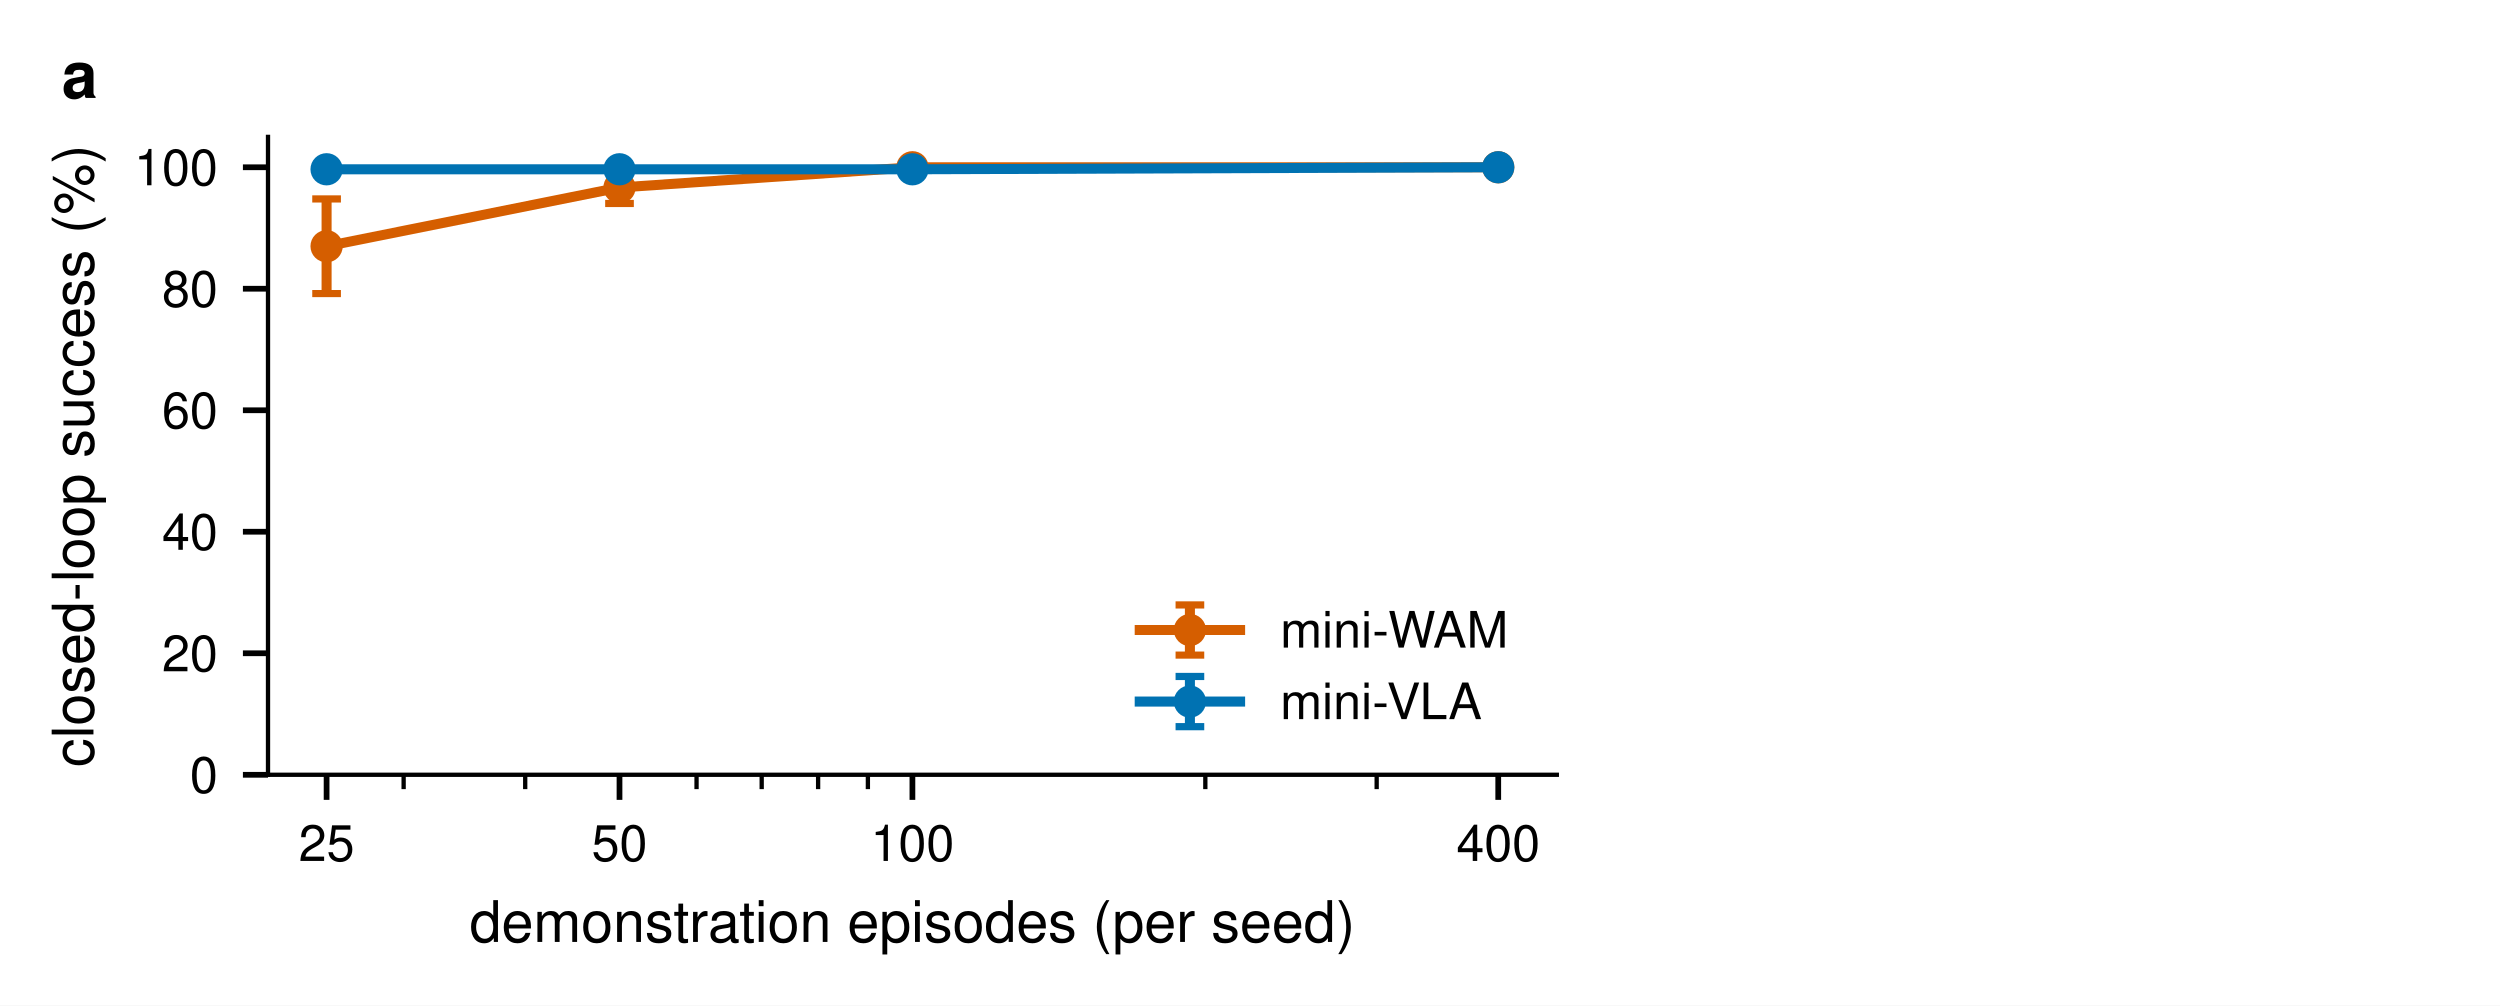
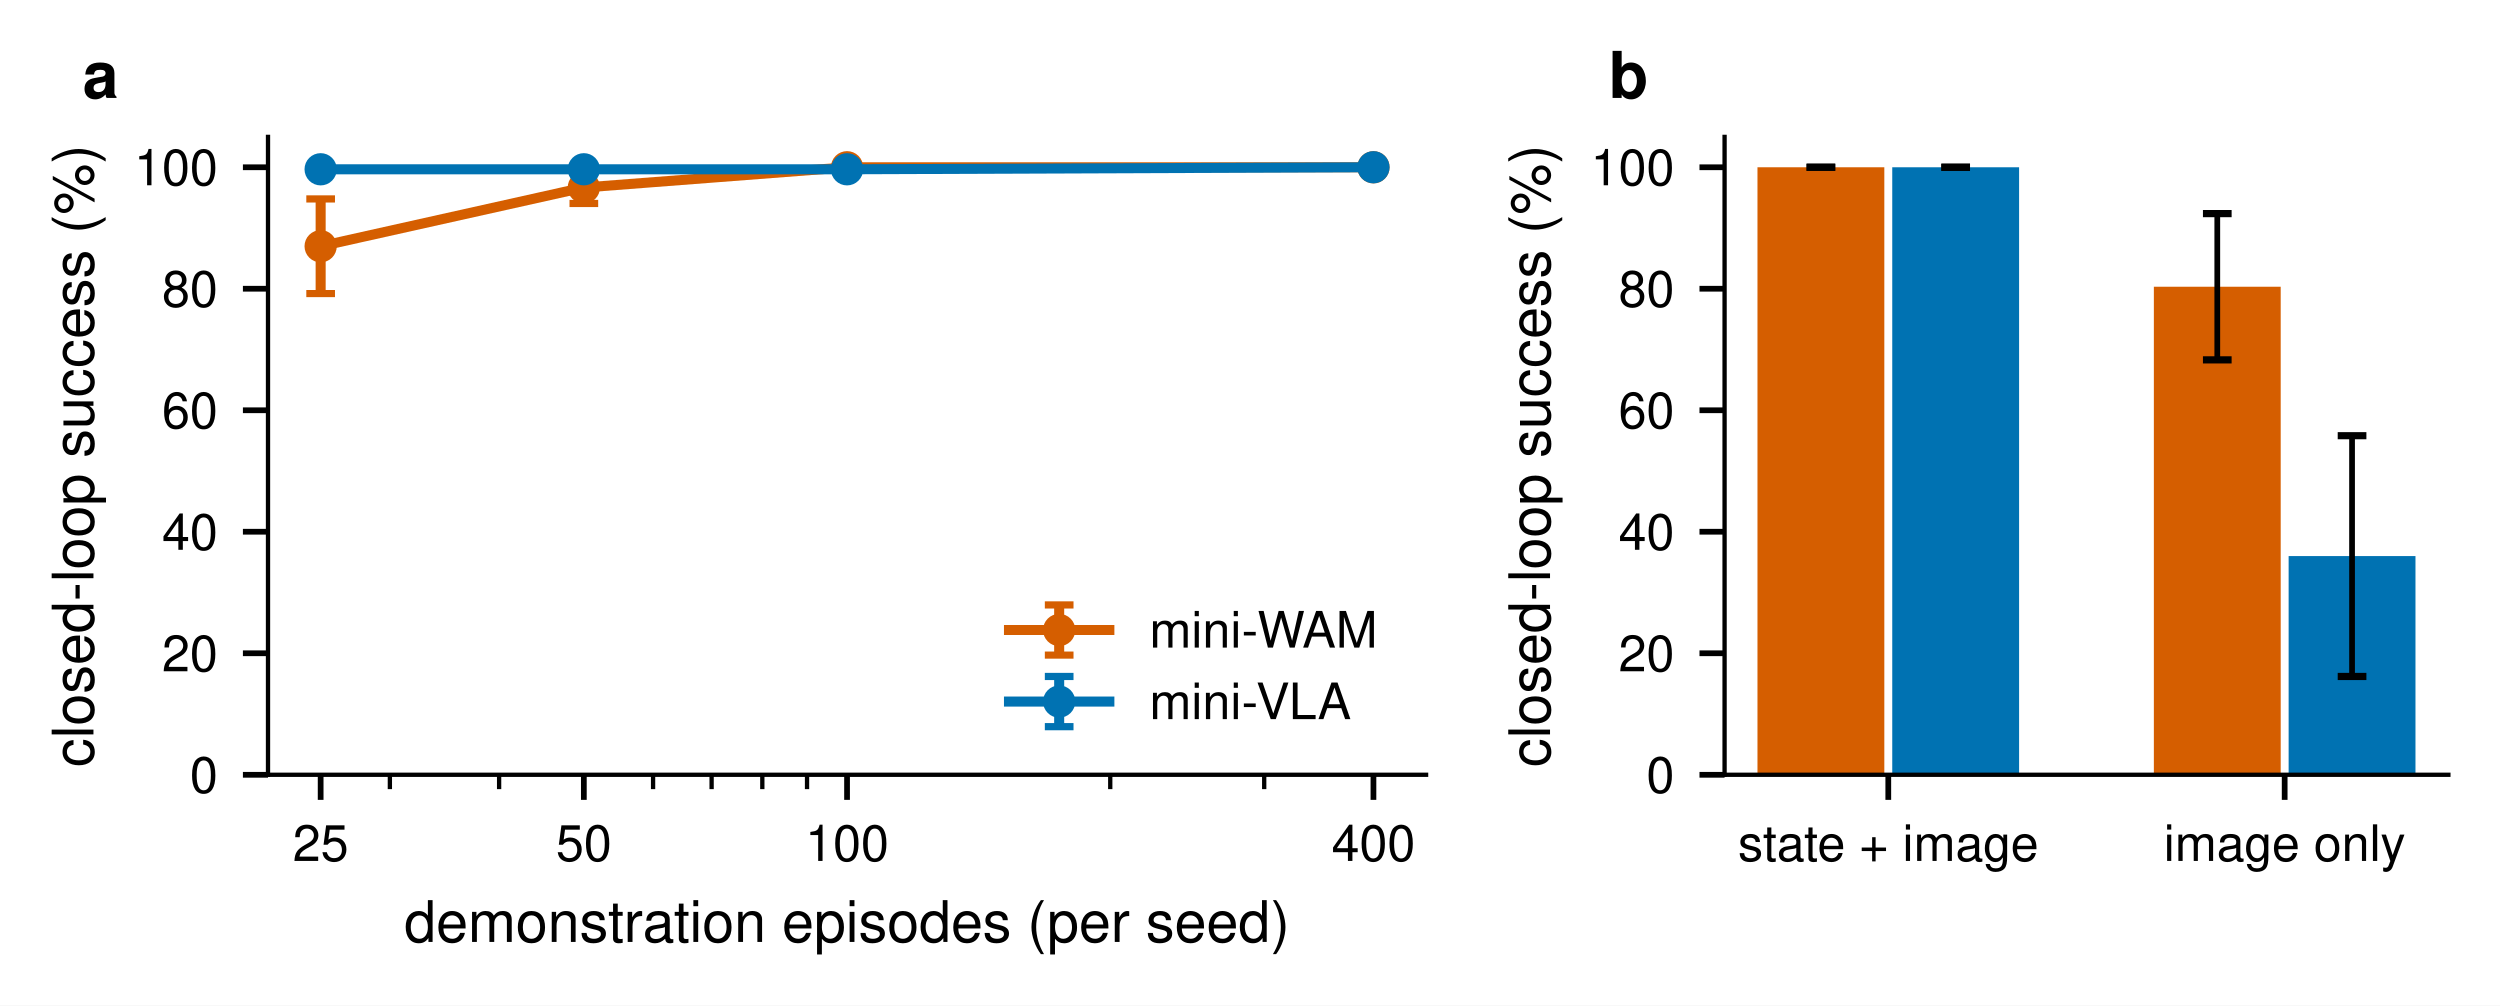
<svg xmlns="http://www.w3.org/2000/svg" xmlns:xlink="http://www.w3.org/1999/xlink" width="348.668pt" height="140.236pt" viewBox="0 0 348.668 140.236" version="1.1">
  <defs>
    <style type="text/css">*{stroke-linejoin: round; stroke-linecap: butt}</style>
  </defs>
  <g id="figure_1">
    <g id="patch_1">
      <path d="M 0 140.236  L 348.668 140.236  L 348.668 0  L 0 0  z " style="fill: #ffffff" />
    </g>
    <g id="axes_1">
      <g id="patch_2">
-         <path d="M 37.378 108.055  L 217.126 108.055  L 217.126 19.091  L 37.378 19.091  z " style="fill: #ffffff" />
+         <path d="M 37.378 108.055  L 198.892 108.055  L 198.892 19.091  L 37.378 19.091  z " style="fill: #ffffff" />
      </g>
      <g id="matplotlib.axis_1">
        <g id="xtick_1">
          <g id="line2d_1">
            <defs>
-               <path id="maf0982af85" d="M 0 0  L 0 3.5  " style="stroke: #000000; stroke-width: 0.8" />
+               <path id="md50067f726" d="M 0 0  L 0 3.5  " style="stroke: #000000; stroke-width: 0.8" />
            </defs>
            <g>
-               <use xlink:href="#maf0982af85" x="45.548" y="108.055" style="stroke: #000000; stroke-width: 0.8" />
+               <use xlink:href="#md50067f726" x="44.72" y="108.055" style="stroke: #000000; stroke-width: 0.8" />
            </g>
          </g>
          <g id="text_1">
-             <text style="font-size: 7px; font-family: 'Helvetica', 'Arial', 'DejaVu Sans', sans-serif; text-anchor: middle" x="45.548" y="120.077" transform="rotate(-0 45.54832 120.0768)">25</text>
+             <text style="font-size: 7px; font-family: 'Helvetica', 'Arial', 'DejaVu Sans', sans-serif; text-anchor: middle" x="44.72" y="120.077" transform="rotate(-0 44.71951 120.0768)">25</text>
          </g>
        </g>
        <g id="xtick_2">
          <g id="line2d_2">
            <g>
-               <use xlink:href="#maf0982af85" x="86.4" y="108.055" style="stroke: #000000; stroke-width: 0.8" />
+               <use xlink:href="#md50067f726" x="81.427" y="108.055" style="stroke: #000000; stroke-width: 0.8" />
            </g>
          </g>
          <g id="text_2">
-             <text style="font-size: 7px; font-family: 'Helvetica', 'Arial', 'DejaVu Sans', sans-serif; text-anchor: middle" x="86.4" y="120.077" transform="rotate(-0 86.40007 120.0768)">50</text>
+             <text style="font-size: 7px; font-family: 'Helvetica', 'Arial', 'DejaVu Sans', sans-serif; text-anchor: middle" x="81.427" y="120.077" transform="rotate(-0 81.4272 120.0768)">50</text>
          </g>
        </g>
        <g id="xtick_3">
          <g id="line2d_3">
            <g>
-               <use xlink:href="#maf0982af85" x="127.252" y="108.055" style="stroke: #000000; stroke-width: 0.8" />
+               <use xlink:href="#md50067f726" x="118.135" y="108.055" style="stroke: #000000; stroke-width: 0.8" />
            </g>
          </g>
          <g id="text_3">
-             <text style="font-size: 7px; font-family: 'Helvetica', 'Arial', 'DejaVu Sans', sans-serif; text-anchor: middle" x="127.252" y="120.077" transform="rotate(-0 127.2518 120.0768)">100</text>
+             <text style="font-size: 7px; font-family: 'Helvetica', 'Arial', 'DejaVu Sans', sans-serif; text-anchor: middle" x="118.135" y="120.077" transform="rotate(-0 118.1349 120.0768)">100</text>
          </g>
        </g>
        <g id="xtick_4">
          <g id="line2d_4">
            <g>
-               <use xlink:href="#maf0982af85" x="208.955" y="108.055" style="stroke: #000000; stroke-width: 0.8" />
+               <use xlink:href="#md50067f726" x="191.55" y="108.055" style="stroke: #000000; stroke-width: 0.8" />
            </g>
          </g>
          <g id="text_4">
-             <text style="font-size: 7px; font-family: 'Helvetica', 'Arial', 'DejaVu Sans', sans-serif; text-anchor: middle" x="208.955" y="120.077" transform="rotate(-0 208.9553 120.0768)">400</text>
+             <text style="font-size: 7px; font-family: 'Helvetica', 'Arial', 'DejaVu Sans', sans-serif; text-anchor: middle" x="191.55" y="120.077" transform="rotate(-0 191.5503 120.0768)">400</text>
          </g>
        </g>
        <g id="xtick_5">
          <g id="line2d_5">
            <defs>
-               <path id="m4704442e38" d="M 0 0  L 0 2  " style="stroke: #000000; stroke-width: 0.6" />
+               <path id="m787d05728e" d="M 0 0  L 0 2  " style="stroke: #000000; stroke-width: 0.6" />
            </defs>
            <g>
-               <use xlink:href="#m4704442e38" x="56.294" y="108.055" style="stroke: #000000; stroke-width: 0.6" />
+               <use xlink:href="#m787d05728e" x="54.375" y="108.055" style="stroke: #000000; stroke-width: 0.6" />
            </g>
          </g>
        </g>
        <g id="xtick_6">
          <g id="line2d_6">
            <g>
-               <use xlink:href="#m4704442e38" x="73.249" y="108.055" style="stroke: #000000; stroke-width: 0.6" />
+               <use xlink:href="#m787d05728e" x="69.61" y="108.055" style="stroke: #000000; stroke-width: 0.6" />
            </g>
          </g>
        </g>
        <g id="xtick_7">
          <g id="line2d_7">
            <g>
-               <use xlink:href="#m4704442e38" x="97.145" y="108.055" style="stroke: #000000; stroke-width: 0.6" />
+               <use xlink:href="#m787d05728e" x="91.083" y="108.055" style="stroke: #000000; stroke-width: 0.6" />
            </g>
          </g>
        </g>
        <g id="xtick_8">
          <g id="line2d_8">
            <g>
-               <use xlink:href="#m4704442e38" x="106.231" y="108.055" style="stroke: #000000; stroke-width: 0.6" />
+               <use xlink:href="#m787d05728e" x="99.246" y="108.055" style="stroke: #000000; stroke-width: 0.6" />
            </g>
          </g>
        </g>
        <g id="xtick_9">
          <g id="line2d_9">
            <g>
-               <use xlink:href="#m4704442e38" x="114.1" y="108.055" style="stroke: #000000; stroke-width: 0.6" />
+               <use xlink:href="#m787d05728e" x="106.318" y="108.055" style="stroke: #000000; stroke-width: 0.6" />
            </g>
          </g>
        </g>
        <g id="xtick_10">
          <g id="line2d_10">
            <g>
-               <use xlink:href="#m4704442e38" x="121.042" y="108.055" style="stroke: #000000; stroke-width: 0.6" />
+               <use xlink:href="#m787d05728e" x="112.555" y="108.055" style="stroke: #000000; stroke-width: 0.6" />
            </g>
          </g>
        </g>
        <g id="xtick_11">
          <g id="line2d_11">
            <g>
-               <use xlink:href="#m4704442e38" x="168.104" y="108.055" style="stroke: #000000; stroke-width: 0.6" />
+               <use xlink:href="#m787d05728e" x="154.843" y="108.055" style="stroke: #000000; stroke-width: 0.6" />
            </g>
          </g>
        </g>
        <g id="xtick_12">
          <g id="line2d_12">
            <g>
-               <use xlink:href="#m4704442e38" x="192" y="108.055" style="stroke: #000000; stroke-width: 0.6" />
+               <use xlink:href="#m787d05728e" x="176.315" y="108.055" style="stroke: #000000; stroke-width: 0.6" />
            </g>
          </g>
        </g>
        <g id="text_5">
-           <text style="font-size: 8px; font-family: 'Helvetica', 'Arial', 'DejaVu Sans', sans-serif; text-anchor: middle" x="127.252" y="131.368" transform="rotate(-0 127.2518 131.3684)">demonstration episodes (per seed)</text>
+           <text style="font-size: 8px; font-family: 'Helvetica', 'Arial', 'DejaVu Sans', sans-serif; text-anchor: middle" x="118.135" y="131.368" transform="rotate(-0 118.1349 131.3684)">demonstration episodes (per seed)</text>
        </g>
      </g>
      <g id="matplotlib.axis_2">
        <g id="ytick_1">
          <g id="line2d_13">
            <defs>
-               <path id="m79452356a6" d="M 0 0  L -3.5 0  " style="stroke: #000000; stroke-width: 0.8" />
+               <path id="m7ac41b9c53" d="M 0 0  L -3.5 0  " style="stroke: #000000; stroke-width: 0.8" />
            </defs>
            <g>
-               <use xlink:href="#m79452356a6" x="37.378" y="108.055" style="stroke: #000000; stroke-width: 0.8" />
+               <use xlink:href="#m7ac41b9c53" x="37.378" y="108.055" style="stroke: #000000; stroke-width: 0.8" />
            </g>
          </g>
          <g id="text_6">
            <text style="font-size: 7px; font-family: 'Helvetica', 'Arial', 'DejaVu Sans', sans-serif; text-anchor: end" x="30.378" y="110.566" transform="rotate(-0 30.37797 110.5661)">0</text>
          </g>
        </g>
        <g id="ytick_2">
          <g id="line2d_14">
            <g>
-               <use xlink:href="#m79452356a6" x="37.378" y="91.11" style="stroke: #000000; stroke-width: 0.8" />
+               <use xlink:href="#m7ac41b9c53" x="37.378" y="91.11" style="stroke: #000000; stroke-width: 0.8" />
            </g>
          </g>
          <g id="text_7">
            <text style="font-size: 7px; font-family: 'Helvetica', 'Arial', 'DejaVu Sans', sans-serif; text-anchor: end" x="30.378" y="93.62" transform="rotate(-0 30.37797 93.62045)">20</text>
          </g>
        </g>
        <g id="ytick_3">
          <g id="line2d_15">
            <g>
-               <use xlink:href="#m79452356a6" x="37.378" y="74.164" style="stroke: #000000; stroke-width: 0.8" />
+               <use xlink:href="#m7ac41b9c53" x="37.378" y="74.164" style="stroke: #000000; stroke-width: 0.8" />
            </g>
          </g>
          <g id="text_8">
            <text style="font-size: 7px; font-family: 'Helvetica', 'Arial', 'DejaVu Sans', sans-serif; text-anchor: end" x="30.378" y="76.675" transform="rotate(-0 30.37797 76.67477)">40</text>
          </g>
        </g>
        <g id="ytick_4">
          <g id="line2d_16">
            <g>
-               <use xlink:href="#m79452356a6" x="37.378" y="57.218" style="stroke: #000000; stroke-width: 0.8" />
+               <use xlink:href="#m7ac41b9c53" x="37.378" y="57.218" style="stroke: #000000; stroke-width: 0.8" />
            </g>
          </g>
          <g id="text_9">
            <text style="font-size: 7px; font-family: 'Helvetica', 'Arial', 'DejaVu Sans', sans-serif; text-anchor: end" x="30.378" y="59.729" transform="rotate(-0 30.37797 59.7291)">60</text>
          </g>
        </g>
        <g id="ytick_5">
          <g id="line2d_17">
            <g>
-               <use xlink:href="#m79452356a6" x="37.378" y="40.273" style="stroke: #000000; stroke-width: 0.8" />
+               <use xlink:href="#m7ac41b9c53" x="37.378" y="40.273" style="stroke: #000000; stroke-width: 0.8" />
            </g>
          </g>
          <g id="text_10">
            <text style="font-size: 7px; font-family: 'Helvetica', 'Arial', 'DejaVu Sans', sans-serif; text-anchor: end" x="30.378" y="42.783" transform="rotate(-0 30.37797 42.78342)">80</text>
          </g>
        </g>
        <g id="ytick_6">
          <g id="line2d_18">
            <g>
-               <use xlink:href="#m79452356a6" x="37.378" y="23.327" style="stroke: #000000; stroke-width: 0.8" />
+               <use xlink:href="#m7ac41b9c53" x="37.378" y="23.327" style="stroke: #000000; stroke-width: 0.8" />
            </g>
          </g>
          <g id="text_11">
            <text style="font-size: 7px; font-family: 'Helvetica', 'Arial', 'DejaVu Sans', sans-serif; text-anchor: end" x="30.378" y="25.838" transform="rotate(-0 30.37797 25.83775)">100</text>
          </g>
        </g>
        <g id="text_12">
          <text style="font-size: 8px; font-family: 'Helvetica', 'Arial', 'DejaVu Sans', sans-serif; text-anchor: middle" x="13.033" y="63.573" transform="rotate(-90 13.0325 63.57302)">closed-loop success (%)</text>
        </g>
      </g>
      <g id="LineCollection_1">
-         <path d="M 45.548 40.941  L 45.548 27.742  " clip-path="url(#p35dd66874f)" style="fill: none; stroke: #d55e00; stroke-width: 1.4" />
-         <path d="M 86.4 28.375  L 86.4 23.927  " clip-path="url(#p35dd66874f)" style="fill: none; stroke: #d55e00; stroke-width: 1.4" />
-         <path d="M 127.252 23.327  L 127.252 23.327  " clip-path="url(#p35dd66874f)" style="fill: none; stroke: #d55e00; stroke-width: 1.4" />
-         <path d="M 208.955 23.327  L 208.955 23.327  " clip-path="url(#p35dd66874f)" style="fill: none; stroke: #d55e00; stroke-width: 1.4" />
+         <path d="M 44.72 40.941  L 44.72 27.742  " clip-path="url(#p3668d289af)" style="fill: none; stroke: #d55e00; stroke-width: 1.4" />
+         <path d="M 81.427 28.375  L 81.427 23.927  " clip-path="url(#p3668d289af)" style="fill: none; stroke: #d55e00; stroke-width: 1.4" />
+         <path d="M 118.135 23.327  L 118.135 23.327  " clip-path="url(#p3668d289af)" style="fill: none; stroke: #d55e00; stroke-width: 1.4" />
+         <path d="M 191.55 23.327  L 191.55 23.327  " clip-path="url(#p3668d289af)" style="fill: none; stroke: #d55e00; stroke-width: 1.4" />
      </g>
      <g id="line2d_19">
        <defs>
-           <path id="mf6e262214f" d="M 2 0  L -2 -0  " style="stroke: #d55e00" />
+           <path id="m983159f2f9" d="M 2 0  L -2 -0  " style="stroke: #d55e00" />
        </defs>
-         <g clip-path="url(#p35dd66874f)">
-           <use xlink:href="#mf6e262214f" x="45.548" y="40.941" style="fill: #d55e00; stroke: #d55e00" />
-           <use xlink:href="#mf6e262214f" x="86.4" y="28.375" style="fill: #d55e00; stroke: #d55e00" />
-           <use xlink:href="#mf6e262214f" x="127.252" y="23.327" style="fill: #d55e00; stroke: #d55e00" />
-           <use xlink:href="#mf6e262214f" x="208.955" y="23.327" style="fill: #d55e00; stroke: #d55e00" />
+         <g clip-path="url(#p3668d289af)">
+           <use xlink:href="#m983159f2f9" x="44.72" y="40.941" style="fill: #d55e00; stroke: #d55e00" />
+           <use xlink:href="#m983159f2f9" x="81.427" y="28.375" style="fill: #d55e00; stroke: #d55e00" />
+           <use xlink:href="#m983159f2f9" x="118.135" y="23.327" style="fill: #d55e00; stroke: #d55e00" />
+           <use xlink:href="#m983159f2f9" x="191.55" y="23.327" style="fill: #d55e00; stroke: #d55e00" />
        </g>
      </g>
      <g id="line2d_20">
-         <g clip-path="url(#p35dd66874f)">
-           <use xlink:href="#mf6e262214f" x="45.548" y="27.742" style="fill: #d55e00; stroke: #d55e00" />
-           <use xlink:href="#mf6e262214f" x="86.4" y="23.927" style="fill: #d55e00; stroke: #d55e00" />
-           <use xlink:href="#mf6e262214f" x="127.252" y="23.327" style="fill: #d55e00; stroke: #d55e00" />
-           <use xlink:href="#mf6e262214f" x="208.955" y="23.327" style="fill: #d55e00; stroke: #d55e00" />
+         <g clip-path="url(#p3668d289af)">
+           <use xlink:href="#m983159f2f9" x="44.72" y="27.742" style="fill: #d55e00; stroke: #d55e00" />
+           <use xlink:href="#m983159f2f9" x="81.427" y="23.927" style="fill: #d55e00; stroke: #d55e00" />
+           <use xlink:href="#m983159f2f9" x="118.135" y="23.327" style="fill: #d55e00; stroke: #d55e00" />
+           <use xlink:href="#m983159f2f9" x="191.55" y="23.327" style="fill: #d55e00; stroke: #d55e00" />
        </g>
      </g>
      <g id="LineCollection_2">
-         <path d="M 45.548 24.009  L 45.548 23.21  " clip-path="url(#p35dd66874f)" style="fill: none; stroke: #0072b2; stroke-width: 1.4" />
-         <path d="M 86.4 24.009  L 86.4 23.21  " clip-path="url(#p35dd66874f)" style="fill: none; stroke: #0072b2; stroke-width: 1.4" />
-         <path d="M 127.252 24.009  L 127.252 23.21  " clip-path="url(#p35dd66874f)" style="fill: none; stroke: #0072b2; stroke-width: 1.4" />
-         <path d="M 208.955 23.327  L 208.955 23.327  " clip-path="url(#p35dd66874f)" style="fill: none; stroke: #0072b2; stroke-width: 1.4" />
+         <path d="M 44.72 24.009  L 44.72 23.21  " clip-path="url(#p3668d289af)" style="fill: none; stroke: #0072b2; stroke-width: 1.4" />
+         <path d="M 81.427 24.009  L 81.427 23.21  " clip-path="url(#p3668d289af)" style="fill: none; stroke: #0072b2; stroke-width: 1.4" />
+         <path d="M 118.135 24.009  L 118.135 23.21  " clip-path="url(#p3668d289af)" style="fill: none; stroke: #0072b2; stroke-width: 1.4" />
+         <path d="M 191.55 23.327  L 191.55 23.327  " clip-path="url(#p3668d289af)" style="fill: none; stroke: #0072b2; stroke-width: 1.4" />
      </g>
      <g id="line2d_21">
        <defs>
-           <path id="mb5ae5829d9" d="M 2 0  L -2 -0  " style="stroke: #0072b2" />
+           <path id="ma50401ac36" d="M 2 0  L -2 -0  " style="stroke: #0072b2" />
        </defs>
-         <g clip-path="url(#p35dd66874f)">
-           <use xlink:href="#mb5ae5829d9" x="45.548" y="24.009" style="fill: #0072b2; stroke: #0072b2" />
-           <use xlink:href="#mb5ae5829d9" x="86.4" y="24.009" style="fill: #0072b2; stroke: #0072b2" />
-           <use xlink:href="#mb5ae5829d9" x="127.252" y="24.009" style="fill: #0072b2; stroke: #0072b2" />
-           <use xlink:href="#mb5ae5829d9" x="208.955" y="23.327" style="fill: #0072b2; stroke: #0072b2" />
+         <g clip-path="url(#p3668d289af)">
+           <use xlink:href="#ma50401ac36" x="44.72" y="24.009" style="fill: #0072b2; stroke: #0072b2" />
+           <use xlink:href="#ma50401ac36" x="81.427" y="24.009" style="fill: #0072b2; stroke: #0072b2" />
+           <use xlink:href="#ma50401ac36" x="118.135" y="24.009" style="fill: #0072b2; stroke: #0072b2" />
+           <use xlink:href="#ma50401ac36" x="191.55" y="23.327" style="fill: #0072b2; stroke: #0072b2" />
        </g>
      </g>
      <g id="line2d_22">
-         <g clip-path="url(#p35dd66874f)">
-           <use xlink:href="#mb5ae5829d9" x="45.548" y="23.21" style="fill: #0072b2; stroke: #0072b2" />
-           <use xlink:href="#mb5ae5829d9" x="86.4" y="23.21" style="fill: #0072b2; stroke: #0072b2" />
-           <use xlink:href="#mb5ae5829d9" x="127.252" y="23.21" style="fill: #0072b2; stroke: #0072b2" />
-           <use xlink:href="#mb5ae5829d9" x="208.955" y="23.327" style="fill: #0072b2; stroke: #0072b2" />
+         <g clip-path="url(#p3668d289af)">
+           <use xlink:href="#ma50401ac36" x="44.72" y="23.21" style="fill: #0072b2; stroke: #0072b2" />
+           <use xlink:href="#ma50401ac36" x="81.427" y="23.21" style="fill: #0072b2; stroke: #0072b2" />
+           <use xlink:href="#ma50401ac36" x="118.135" y="23.21" style="fill: #0072b2; stroke: #0072b2" />
+           <use xlink:href="#ma50401ac36" x="191.55" y="23.327" style="fill: #0072b2; stroke: #0072b2" />
        </g>
      </g>
      <g id="line2d_23">
-         <path d="M 45.548 34.342  L 86.4 26.151  L 127.252 23.327  L 208.955 23.327  " clip-path="url(#p35dd66874f)" style="fill: none; stroke: #d55e00; stroke-width: 1.4; stroke-linecap: square" />
+         <path d="M 44.72 34.342  L 81.427 26.151  L 118.135 23.327  L 191.55 23.327  " clip-path="url(#p3668d289af)" style="fill: none; stroke: #d55e00; stroke-width: 1.4; stroke-linecap: square" />
        <defs>
-           <path id="maf6d752be1" d="M 0 1.75  C 0.464 1.75 0.909 1.566 1.237 1.237  C 1.566 0.909 1.75 0.464 1.75 0  C 1.75 -0.464 1.566 -0.909 1.237 -1.237  C 0.909 -1.566 0.464 -1.75 0 -1.75  C -0.464 -1.75 -0.909 -1.566 -1.237 -1.237  C -1.566 -0.909 -1.75 -0.464 -1.75 0  C -1.75 0.464 -1.566 0.909 -1.237 1.237  C -0.909 1.566 -0.464 1.75 0 1.75  z " style="stroke: #d55e00" />
+           <path id="mf4678825db" d="M 0 1.75  C 0.464 1.75 0.909 1.566 1.237 1.237  C 1.566 0.909 1.75 0.464 1.75 0  C 1.75 -0.464 1.566 -0.909 1.237 -1.237  C 0.909 -1.566 0.464 -1.75 0 -1.75  C -0.464 -1.75 -0.909 -1.566 -1.237 -1.237  C -1.566 -0.909 -1.75 -0.464 -1.75 0  C -1.75 0.464 -1.566 0.909 -1.237 1.237  C -0.909 1.566 -0.464 1.75 0 1.75  z " style="stroke: #d55e00" />
        </defs>
-         <g clip-path="url(#p35dd66874f)">
-           <use xlink:href="#maf6d752be1" x="45.548" y="34.342" style="fill: #d55e00; stroke: #d55e00" />
-           <use xlink:href="#maf6d752be1" x="86.4" y="26.151" style="fill: #d55e00; stroke: #d55e00" />
-           <use xlink:href="#maf6d752be1" x="127.252" y="23.327" style="fill: #d55e00; stroke: #d55e00" />
-           <use xlink:href="#maf6d752be1" x="208.955" y="23.327" style="fill: #d55e00; stroke: #d55e00" />
+         <g clip-path="url(#p3668d289af)">
+           <use xlink:href="#mf4678825db" x="44.72" y="34.342" style="fill: #d55e00; stroke: #d55e00" />
+           <use xlink:href="#mf4678825db" x="81.427" y="26.151" style="fill: #d55e00; stroke: #d55e00" />
+           <use xlink:href="#mf4678825db" x="118.135" y="23.327" style="fill: #d55e00; stroke: #d55e00" />
+           <use xlink:href="#mf4678825db" x="191.55" y="23.327" style="fill: #d55e00; stroke: #d55e00" />
        </g>
      </g>
      <g id="line2d_24">
-         <path d="M 45.548 23.609  L 86.4 23.609  L 127.252 23.609  L 208.955 23.327  " clip-path="url(#p35dd66874f)" style="fill: none; stroke: #0072b2; stroke-width: 1.4; stroke-linecap: square" />
+         <path d="M 44.72 23.609  L 81.427 23.609  L 118.135 23.609  L 191.55 23.327  " clip-path="url(#p3668d289af)" style="fill: none; stroke: #0072b2; stroke-width: 1.4; stroke-linecap: square" />
        <defs>
-           <path id="mcbe5c2cb9c" d="M 0 1.75  C 0.464 1.75 0.909 1.566 1.237 1.237  C 1.566 0.909 1.75 0.464 1.75 0  C 1.75 -0.464 1.566 -0.909 1.237 -1.237  C 0.909 -1.566 0.464 -1.75 0 -1.75  C -0.464 -1.75 -0.909 -1.566 -1.237 -1.237  C -1.566 -0.909 -1.75 -0.464 -1.75 0  C -1.75 0.464 -1.566 0.909 -1.237 1.237  C -0.909 1.566 -0.464 1.75 0 1.75  z " style="stroke: #0072b2" />
+           <path id="m15a575c993" d="M 0 1.75  C 0.464 1.75 0.909 1.566 1.237 1.237  C 1.566 0.909 1.75 0.464 1.75 0  C 1.75 -0.464 1.566 -0.909 1.237 -1.237  C 0.909 -1.566 0.464 -1.75 0 -1.75  C -0.464 -1.75 -0.909 -1.566 -1.237 -1.237  C -1.566 -0.909 -1.75 -0.464 -1.75 0  C -1.75 0.464 -1.566 0.909 -1.237 1.237  C -0.909 1.566 -0.464 1.75 0 1.75  z " style="stroke: #0072b2" />
        </defs>
-         <g clip-path="url(#p35dd66874f)">
-           <use xlink:href="#mcbe5c2cb9c" x="45.548" y="23.609" style="fill: #0072b2; stroke: #0072b2" />
-           <use xlink:href="#mcbe5c2cb9c" x="86.4" y="23.609" style="fill: #0072b2; stroke: #0072b2" />
-           <use xlink:href="#mcbe5c2cb9c" x="127.252" y="23.609" style="fill: #0072b2; stroke: #0072b2" />
-           <use xlink:href="#mcbe5c2cb9c" x="208.955" y="23.327" style="fill: #0072b2; stroke: #0072b2" />
+         <g clip-path="url(#p3668d289af)">
+           <use xlink:href="#m15a575c993" x="44.72" y="23.609" style="fill: #0072b2; stroke: #0072b2" />
+           <use xlink:href="#m15a575c993" x="81.427" y="23.609" style="fill: #0072b2; stroke: #0072b2" />
+           <use xlink:href="#m15a575c993" x="118.135" y="23.609" style="fill: #0072b2; stroke: #0072b2" />
+           <use xlink:href="#m15a575c993" x="191.55" y="23.327" style="fill: #0072b2; stroke: #0072b2" />
        </g>
      </g>
      <g id="patch_3">
        <path d="M 37.378 108.055  L 37.378 19.091  " style="fill: none; stroke: #000000; stroke-width: 0.6; stroke-linejoin: miter; stroke-linecap: square" />
      </g>
      <g id="patch_4">
-         <path d="M 37.378 108.055  L 217.126 108.055  " style="fill: none; stroke: #000000; stroke-width: 0.6; stroke-linejoin: miter; stroke-linecap: square" />
+         <path d="M 37.378 108.055  L 198.892 108.055  " style="fill: none; stroke: #000000; stroke-width: 0.6; stroke-linejoin: miter; stroke-linecap: square" />
      </g>
      <g id="text_13">
-         <text style="font-weight: 700; font-size: 9px; font-family: 'Helvetica', 'Arial', 'DejaVu Sans', sans-serif; text-anchor: start" x="8.618" y="13.656" transform="rotate(-0 8.618338 13.65609)">a</text>
+         <text style="font-weight: 700; font-size: 9px; font-family: 'Helvetica', 'Arial', 'DejaVu Sans', sans-serif; text-anchor: start" x="11.536" y="13.656" transform="rotate(-0 11.53575 13.65609)">a</text>
      </g>
      <g id="legend_1">
        <g id="LineCollection_3">
-           <path d="M 165.953 91.366  L 165.953 84.366  " style="fill: none; stroke: #d55e00; stroke-width: 1.4" />
+           <path d="M 147.72 91.366  L 147.72 84.366  " style="fill: none; stroke: #d55e00; stroke-width: 1.4" />
        </g>
        <g id="line2d_25">
          <g>
-             <use xlink:href="#mf6e262214f" x="165.953" y="91.366" style="fill: #d55e00; stroke: #d55e00" />
+             <use xlink:href="#m983159f2f9" x="147.72" y="91.366" style="fill: #d55e00; stroke: #d55e00" />
          </g>
        </g>
        <g id="line2d_26">
          <g>
-             <use xlink:href="#mf6e262214f" x="165.953" y="84.366" style="fill: #d55e00; stroke: #d55e00" />
+             <use xlink:href="#m983159f2f9" x="147.72" y="84.366" style="fill: #d55e00; stroke: #d55e00" />
          </g>
        </g>
        <g id="line2d_27">
-           <path d="M 158.953 87.866  L 172.953 87.866  " style="fill: none; stroke: #d55e00; stroke-width: 1.4; stroke-linecap: square" />
+           <path d="M 140.72 87.866  L 154.72 87.866  " style="fill: none; stroke: #d55e00; stroke-width: 1.4; stroke-linecap: square" />
        </g>
        <g id="line2d_28">
          <g>
-             <use xlink:href="#maf6d752be1" x="165.953" y="87.866" style="fill: #d55e00; stroke: #d55e00" />
+             <use xlink:href="#mf4678825db" x="147.72" y="87.866" style="fill: #d55e00; stroke: #d55e00" />
          </g>
        </g>
        <g id="text_14">
-           <text style="font-size: 7px; font-family: 'Helvetica', 'Arial', 'DejaVu Sans', sans-serif; text-anchor: start" x="178.553" y="90.316" transform="rotate(-0 178.5535 90.31589)">mini-WAM</text>
+           <text style="font-size: 7px; font-family: 'Helvetica', 'Arial', 'DejaVu Sans', sans-serif; text-anchor: start" x="160.32" y="90.316" transform="rotate(-0 160.3196 90.31589)">mini-WAM</text>
        </g>
        <g id="LineCollection_4">
-           <path d="M 165.953 101.346  L 165.953 94.346  " style="fill: none; stroke: #0072b2; stroke-width: 1.4" />
+           <path d="M 147.72 101.346  L 147.72 94.346  " style="fill: none; stroke: #0072b2; stroke-width: 1.4" />
        </g>
        <g id="line2d_29">
          <g>
-             <use xlink:href="#mb5ae5829d9" x="165.953" y="101.346" style="fill: #0072b2; stroke: #0072b2" />
+             <use xlink:href="#ma50401ac36" x="147.72" y="101.346" style="fill: #0072b2; stroke: #0072b2" />
          </g>
        </g>
        <g id="line2d_30">
          <g>
-             <use xlink:href="#mb5ae5829d9" x="165.953" y="94.346" style="fill: #0072b2; stroke: #0072b2" />
+             <use xlink:href="#ma50401ac36" x="147.72" y="94.346" style="fill: #0072b2; stroke: #0072b2" />
          </g>
        </g>
        <g id="line2d_31">
-           <path d="M 158.953 97.846  L 172.953 97.846  " style="fill: none; stroke: #0072b2; stroke-width: 1.4; stroke-linecap: square" />
+           <path d="M 140.72 97.846  L 154.72 97.846  " style="fill: none; stroke: #0072b2; stroke-width: 1.4; stroke-linecap: square" />
        </g>
        <g id="line2d_32">
          <g>
-             <use xlink:href="#mcbe5c2cb9c" x="165.953" y="97.846" style="fill: #0072b2; stroke: #0072b2" />
+             <use xlink:href="#m15a575c993" x="147.72" y="97.846" style="fill: #0072b2; stroke: #0072b2" />
          </g>
        </g>
        <g id="text_15">
-           <text style="font-size: 7px; font-family: 'Helvetica', 'Arial', 'DejaVu Sans', sans-serif; text-anchor: start" x="178.553" y="100.296" transform="rotate(-0 178.5535 100.2964)">mini-VLA</text>
+           <text style="font-size: 7px; font-family: 'Helvetica', 'Arial', 'DejaVu Sans', sans-serif; text-anchor: start" x="160.32" y="100.296" transform="rotate(-0 160.3196 100.2964)">mini-VLA</text>
        </g>
      </g>
    </g>
-     <g id="axes_2" />
+     <g id="axes_2">
+       <g id="patch_5">
+         <path d="M 240.522 108.055  L 341.468 108.055  L 341.468 19.091  L 240.522 19.091  z " style="fill: #ffffff" />
+       </g>
+       <g id="patch_6">
+         <path d="M 245.11 108.055  L 262.801 108.055  L 262.801 23.327  L 245.11 23.327  z " clip-path="url(#p8b768cad79)" style="fill: #d55e00" />
+       </g>
+       <g id="patch_7">
+         <path d="M 300.393 108.055  L 318.083 108.055  L 318.083 39.99  L 300.393 39.99  z " clip-path="url(#p8b768cad79)" style="fill: #d55e00" />
+       </g>
+       <g id="patch_8">
+         <path d="M 263.906 108.055  L 281.597 108.055  L 281.597 23.327  L 263.906 23.327  z " clip-path="url(#p8b768cad79)" style="fill: #0072b2" />
+       </g>
+       <g id="patch_9">
+         <path d="M 319.189 108.055  L 336.88 108.055  L 336.88 77.553  L 319.189 77.553  z " clip-path="url(#p8b768cad79)" style="fill: #0072b2" />
+       </g>
+       <g id="matplotlib.axis_3">
+         <g id="xtick_13">
+           <g id="line2d_33">
+             <g>
+               <use xlink:href="#md50067f726" x="263.354" y="108.055" style="stroke: #000000; stroke-width: 0.8" />
+             </g>
+           </g>
+           <g id="text_16">
+             <text style="font-size: 7px; font-family: 'Helvetica', 'Arial', 'DejaVu Sans', sans-serif; text-anchor: middle" x="263.354" y="120.077" transform="rotate(-0 263.3536 120.0768)">state + image</text>
+           </g>
+         </g>
+         <g id="xtick_14">
+           <g id="line2d_34">
+             <g>
+               <use xlink:href="#md50067f726" x="318.636" y="108.055" style="stroke: #000000; stroke-width: 0.8" />
+             </g>
+           </g>
+           <g id="text_17">
+             <text style="font-size: 7px; font-family: 'Helvetica', 'Arial', 'DejaVu Sans', sans-serif; text-anchor: middle" x="318.636" y="120.077" transform="rotate(-0 318.6362 120.0768)">image only</text>
+           </g>
+         </g>
+       </g>
+       <g id="matplotlib.axis_4">
+         <g id="ytick_7">
+           <g id="line2d_35">
+             <g>
+               <use xlink:href="#m7ac41b9c53" x="240.522" y="108.055" style="stroke: #000000; stroke-width: 0.8" />
+             </g>
+           </g>
+           <g id="text_18">
+             <text style="font-size: 7px; font-family: 'Helvetica', 'Arial', 'DejaVu Sans', sans-serif; text-anchor: end" x="233.522" y="110.566" transform="rotate(-0 233.5218 110.5661)">0</text>
+           </g>
+         </g>
+         <g id="ytick_8">
+           <g id="line2d_36">
+             <g>
+               <use xlink:href="#m7ac41b9c53" x="240.522" y="91.11" style="stroke: #000000; stroke-width: 0.8" />
+             </g>
+           </g>
+           <g id="text_19">
+             <text style="font-size: 7px; font-family: 'Helvetica', 'Arial', 'DejaVu Sans', sans-serif; text-anchor: end" x="233.522" y="93.62" transform="rotate(-0 233.5218 93.62045)">20</text>
+           </g>
+         </g>
+         <g id="ytick_9">
+           <g id="line2d_37">
+             <g>
+               <use xlink:href="#m7ac41b9c53" x="240.522" y="74.164" style="stroke: #000000; stroke-width: 0.8" />
+             </g>
+           </g>
+           <g id="text_20">
+             <text style="font-size: 7px; font-family: 'Helvetica', 'Arial', 'DejaVu Sans', sans-serif; text-anchor: end" x="233.522" y="76.675" transform="rotate(-0 233.5218 76.67477)">40</text>
+           </g>
+         </g>
+         <g id="ytick_10">
+           <g id="line2d_38">
+             <g>
+               <use xlink:href="#m7ac41b9c53" x="240.522" y="57.218" style="stroke: #000000; stroke-width: 0.8" />
+             </g>
+           </g>
+           <g id="text_21">
+             <text style="font-size: 7px; font-family: 'Helvetica', 'Arial', 'DejaVu Sans', sans-serif; text-anchor: end" x="233.522" y="59.729" transform="rotate(-0 233.5218 59.7291)">60</text>
+           </g>
+         </g>
+         <g id="ytick_11">
+           <g id="line2d_39">
+             <g>
+               <use xlink:href="#m7ac41b9c53" x="240.522" y="40.273" style="stroke: #000000; stroke-width: 0.8" />
+             </g>
+           </g>
+           <g id="text_22">
+             <text style="font-size: 7px; font-family: 'Helvetica', 'Arial', 'DejaVu Sans', sans-serif; text-anchor: end" x="233.522" y="42.783" transform="rotate(-0 233.5218 42.78342)">80</text>
+           </g>
+         </g>
+         <g id="ytick_12">
+           <g id="line2d_40">
+             <g>
+               <use xlink:href="#m7ac41b9c53" x="240.522" y="23.327" style="stroke: #000000; stroke-width: 0.8" />
+             </g>
+           </g>
+           <g id="text_23">
+             <text style="font-size: 7px; font-family: 'Helvetica', 'Arial', 'DejaVu Sans', sans-serif; text-anchor: end" x="233.522" y="25.838" transform="rotate(-0 233.5218 25.83775)">100</text>
+           </g>
+         </g>
+         <g id="text_24">
+           <text style="font-size: 8px; font-family: 'Helvetica', 'Arial', 'DejaVu Sans', sans-serif; text-anchor: middle" x="216.176" y="63.573" transform="rotate(-90 216.1763 63.57302)">closed-loop success (%)</text>
+         </g>
+       </g>
+       <g id="LineCollection_5">
+         <path d="M 253.956 23.327  L 253.956 23.327  " clip-path="url(#p8b768cad79)" style="fill: none; stroke: #000000; stroke-width: 0.8" />
+         <path d="M 309.238 50.189  L 309.238 29.792  " clip-path="url(#p8b768cad79)" style="fill: none; stroke: #000000; stroke-width: 0.8" />
+       </g>
+       <g id="line2d_41">
+         <defs>
+           <path id="m639c191402" d="M 2 0  L -2 -0  " style="stroke: #000000" />
+         </defs>
+         <g clip-path="url(#p8b768cad79)">
+           <use xlink:href="#m639c191402" x="253.956" y="23.327" style="fill: #1f77b4; stroke: #000000" />
+           <use xlink:href="#m639c191402" x="309.238" y="50.189" style="fill: #1f77b4; stroke: #000000" />
+         </g>
+       </g>
+       <g id="line2d_42">
+         <g clip-path="url(#p8b768cad79)">
+           <use xlink:href="#m639c191402" x="253.956" y="23.327" style="fill: #1f77b4; stroke: #000000" />
+           <use xlink:href="#m639c191402" x="309.238" y="29.792" style="fill: #1f77b4; stroke: #000000" />
+         </g>
+       </g>
+       <g id="LineCollection_6">
+         <path d="M 272.752 23.327  L 272.752 23.327  " clip-path="url(#p8b768cad79)" style="fill: none; stroke: #000000; stroke-width: 0.8" />
+         <path d="M 328.034 94.343  L 328.034 60.764  " clip-path="url(#p8b768cad79)" style="fill: none; stroke: #000000; stroke-width: 0.8" />
+       </g>
+       <g id="line2d_43">
+         <g clip-path="url(#p8b768cad79)">
+           <use xlink:href="#m639c191402" x="272.752" y="23.327" style="fill: #1f77b4; stroke: #000000" />
+           <use xlink:href="#m639c191402" x="328.034" y="94.343" style="fill: #1f77b4; stroke: #000000" />
+         </g>
+       </g>
+       <g id="line2d_44">
+         <g clip-path="url(#p8b768cad79)">
+           <use xlink:href="#m639c191402" x="272.752" y="23.327" style="fill: #1f77b4; stroke: #000000" />
+           <use xlink:href="#m639c191402" x="328.034" y="60.764" style="fill: #1f77b4; stroke: #000000" />
+         </g>
+       </g>
+       <g id="patch_10">
+         <path d="M 240.522 108.055  L 240.522 19.091  " style="fill: none; stroke: #000000; stroke-width: 0.6; stroke-linejoin: miter; stroke-linecap: square" />
+       </g>
+       <g id="patch_11">
+         <path d="M 240.522 108.055  L 341.468 108.055  " style="fill: none; stroke: #000000; stroke-width: 0.6; stroke-linejoin: miter; stroke-linecap: square" />
+       </g>
+       <g id="text_25">
+         <text style="font-weight: 700; font-size: 9px; font-family: 'Helvetica', 'Arial', 'DejaVu Sans', sans-serif; text-anchor: start" x="224.37" y="13.656" transform="rotate(-0 224.3704 13.65609)">b</text>
+       </g>
+     </g>
  </g>
  <defs>
-     <clipPath id="p35dd66874f">
-       <rect x="37.378" y="19.091" width="179.748" height="88.965" />
+     <clipPath id="p3668d289af">
+       <rect x="37.378" y="19.091" width="161.514" height="88.965" />
+     </clipPath>
+     <clipPath id="p8b768cad79">
+       <rect x="240.522" y="19.091" width="100.946" height="88.965" />
    </clipPath>
  </defs>
</svg>
